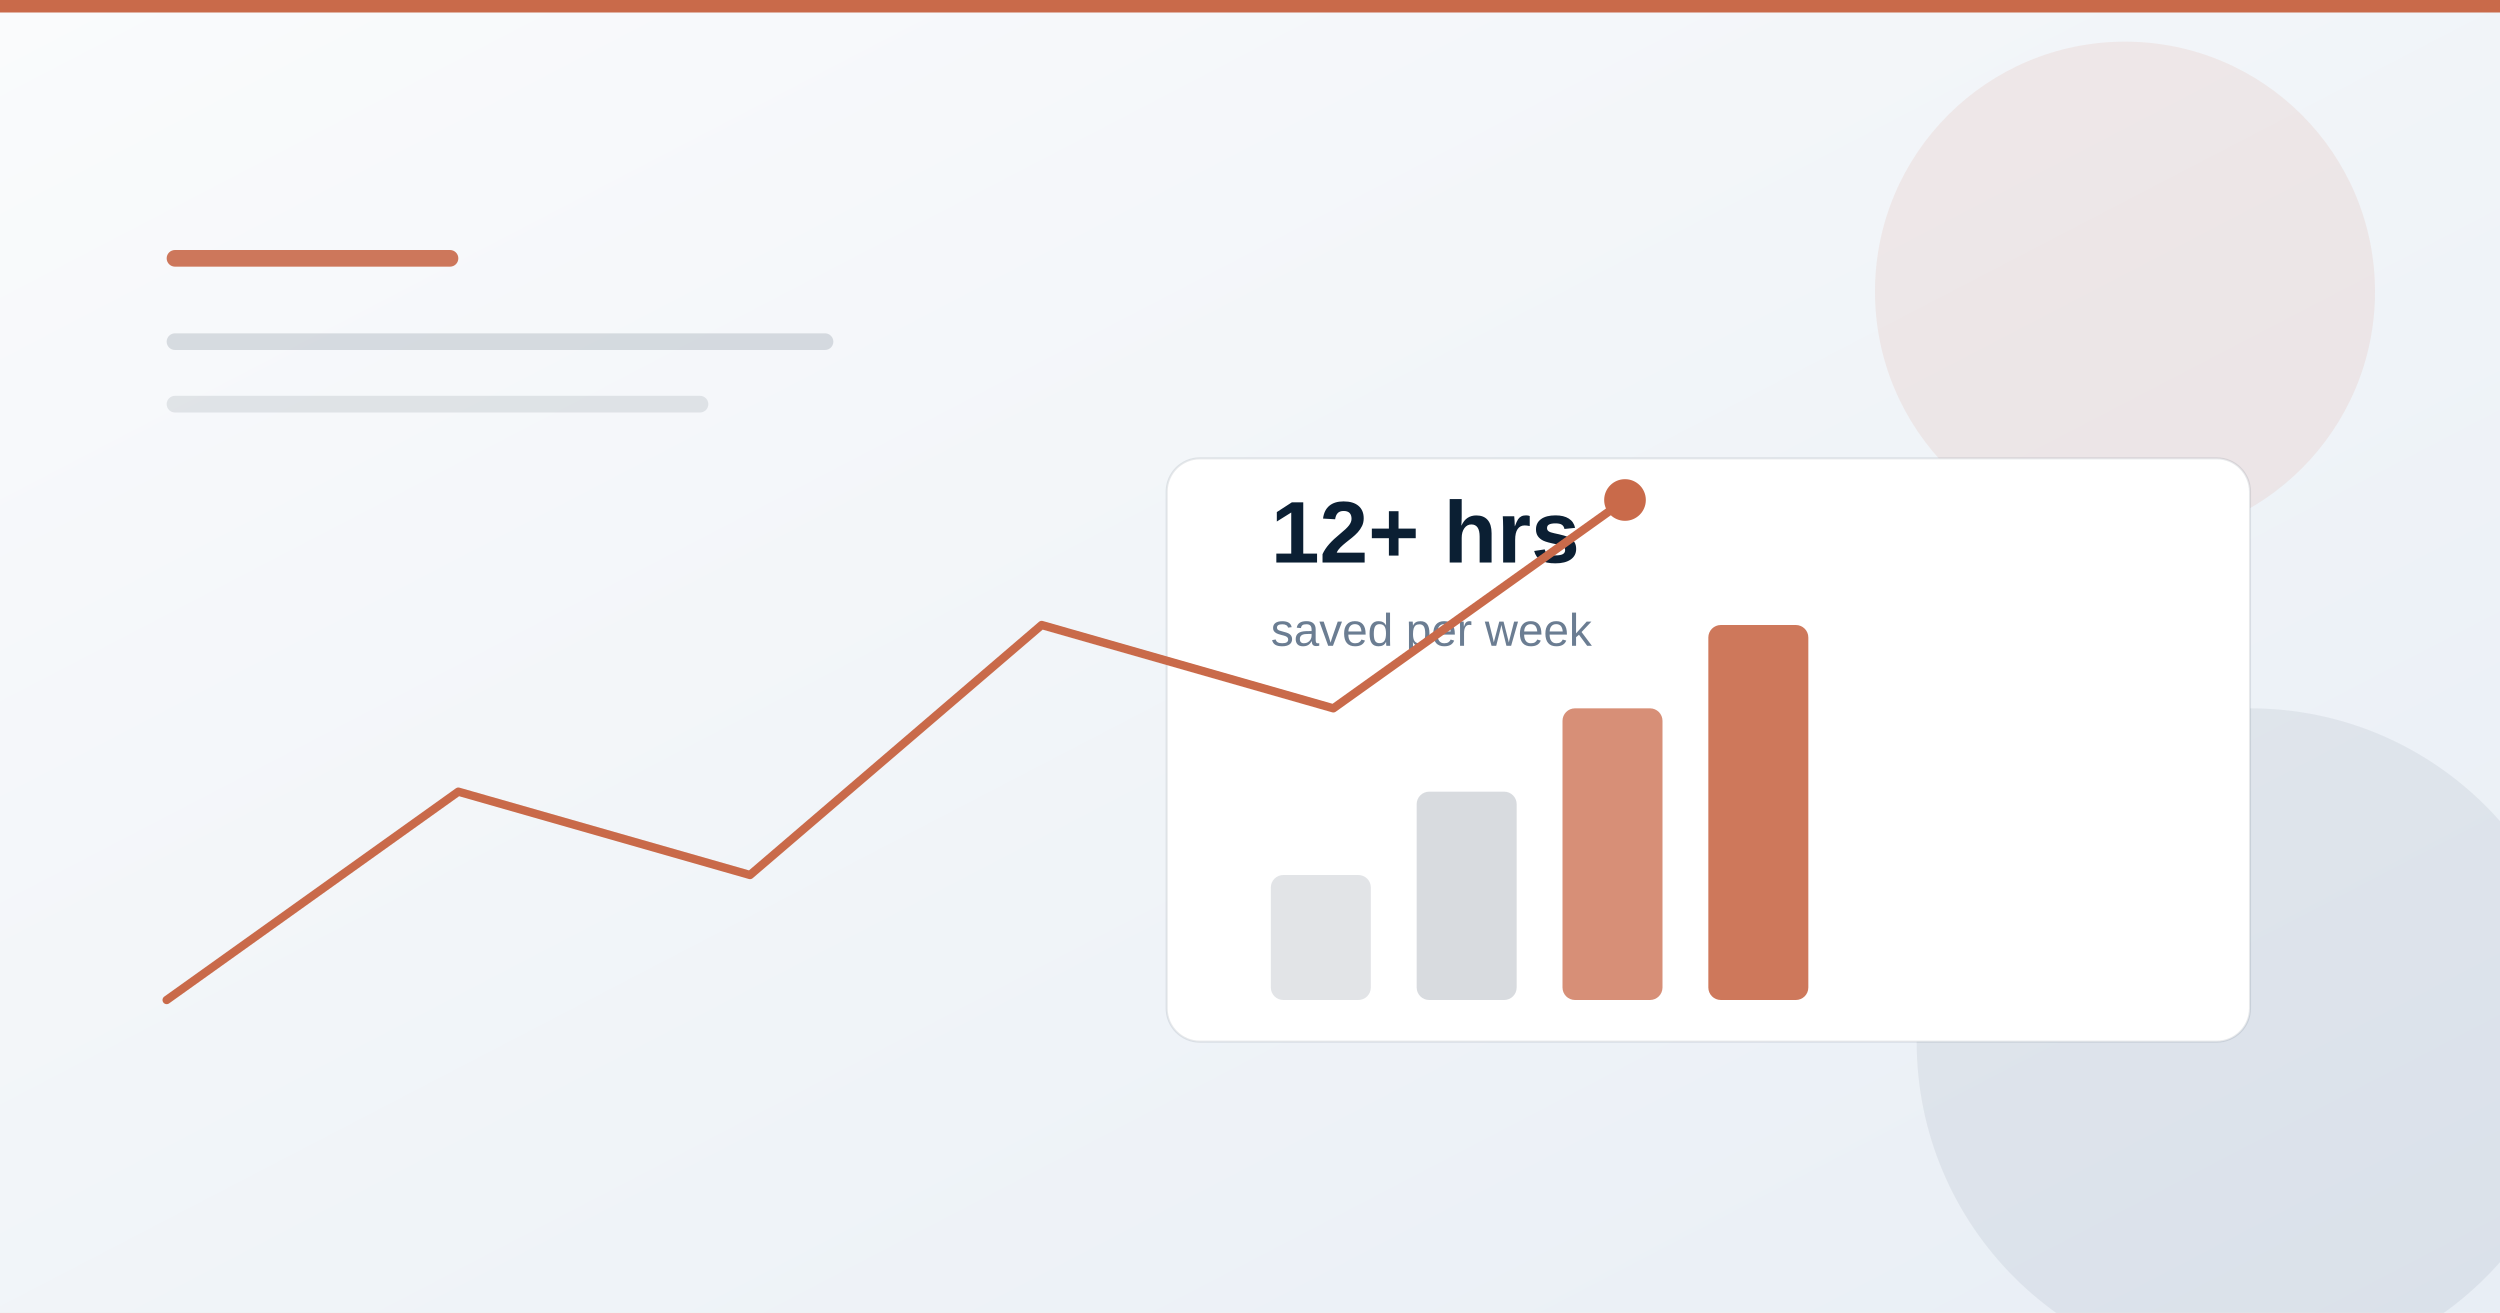
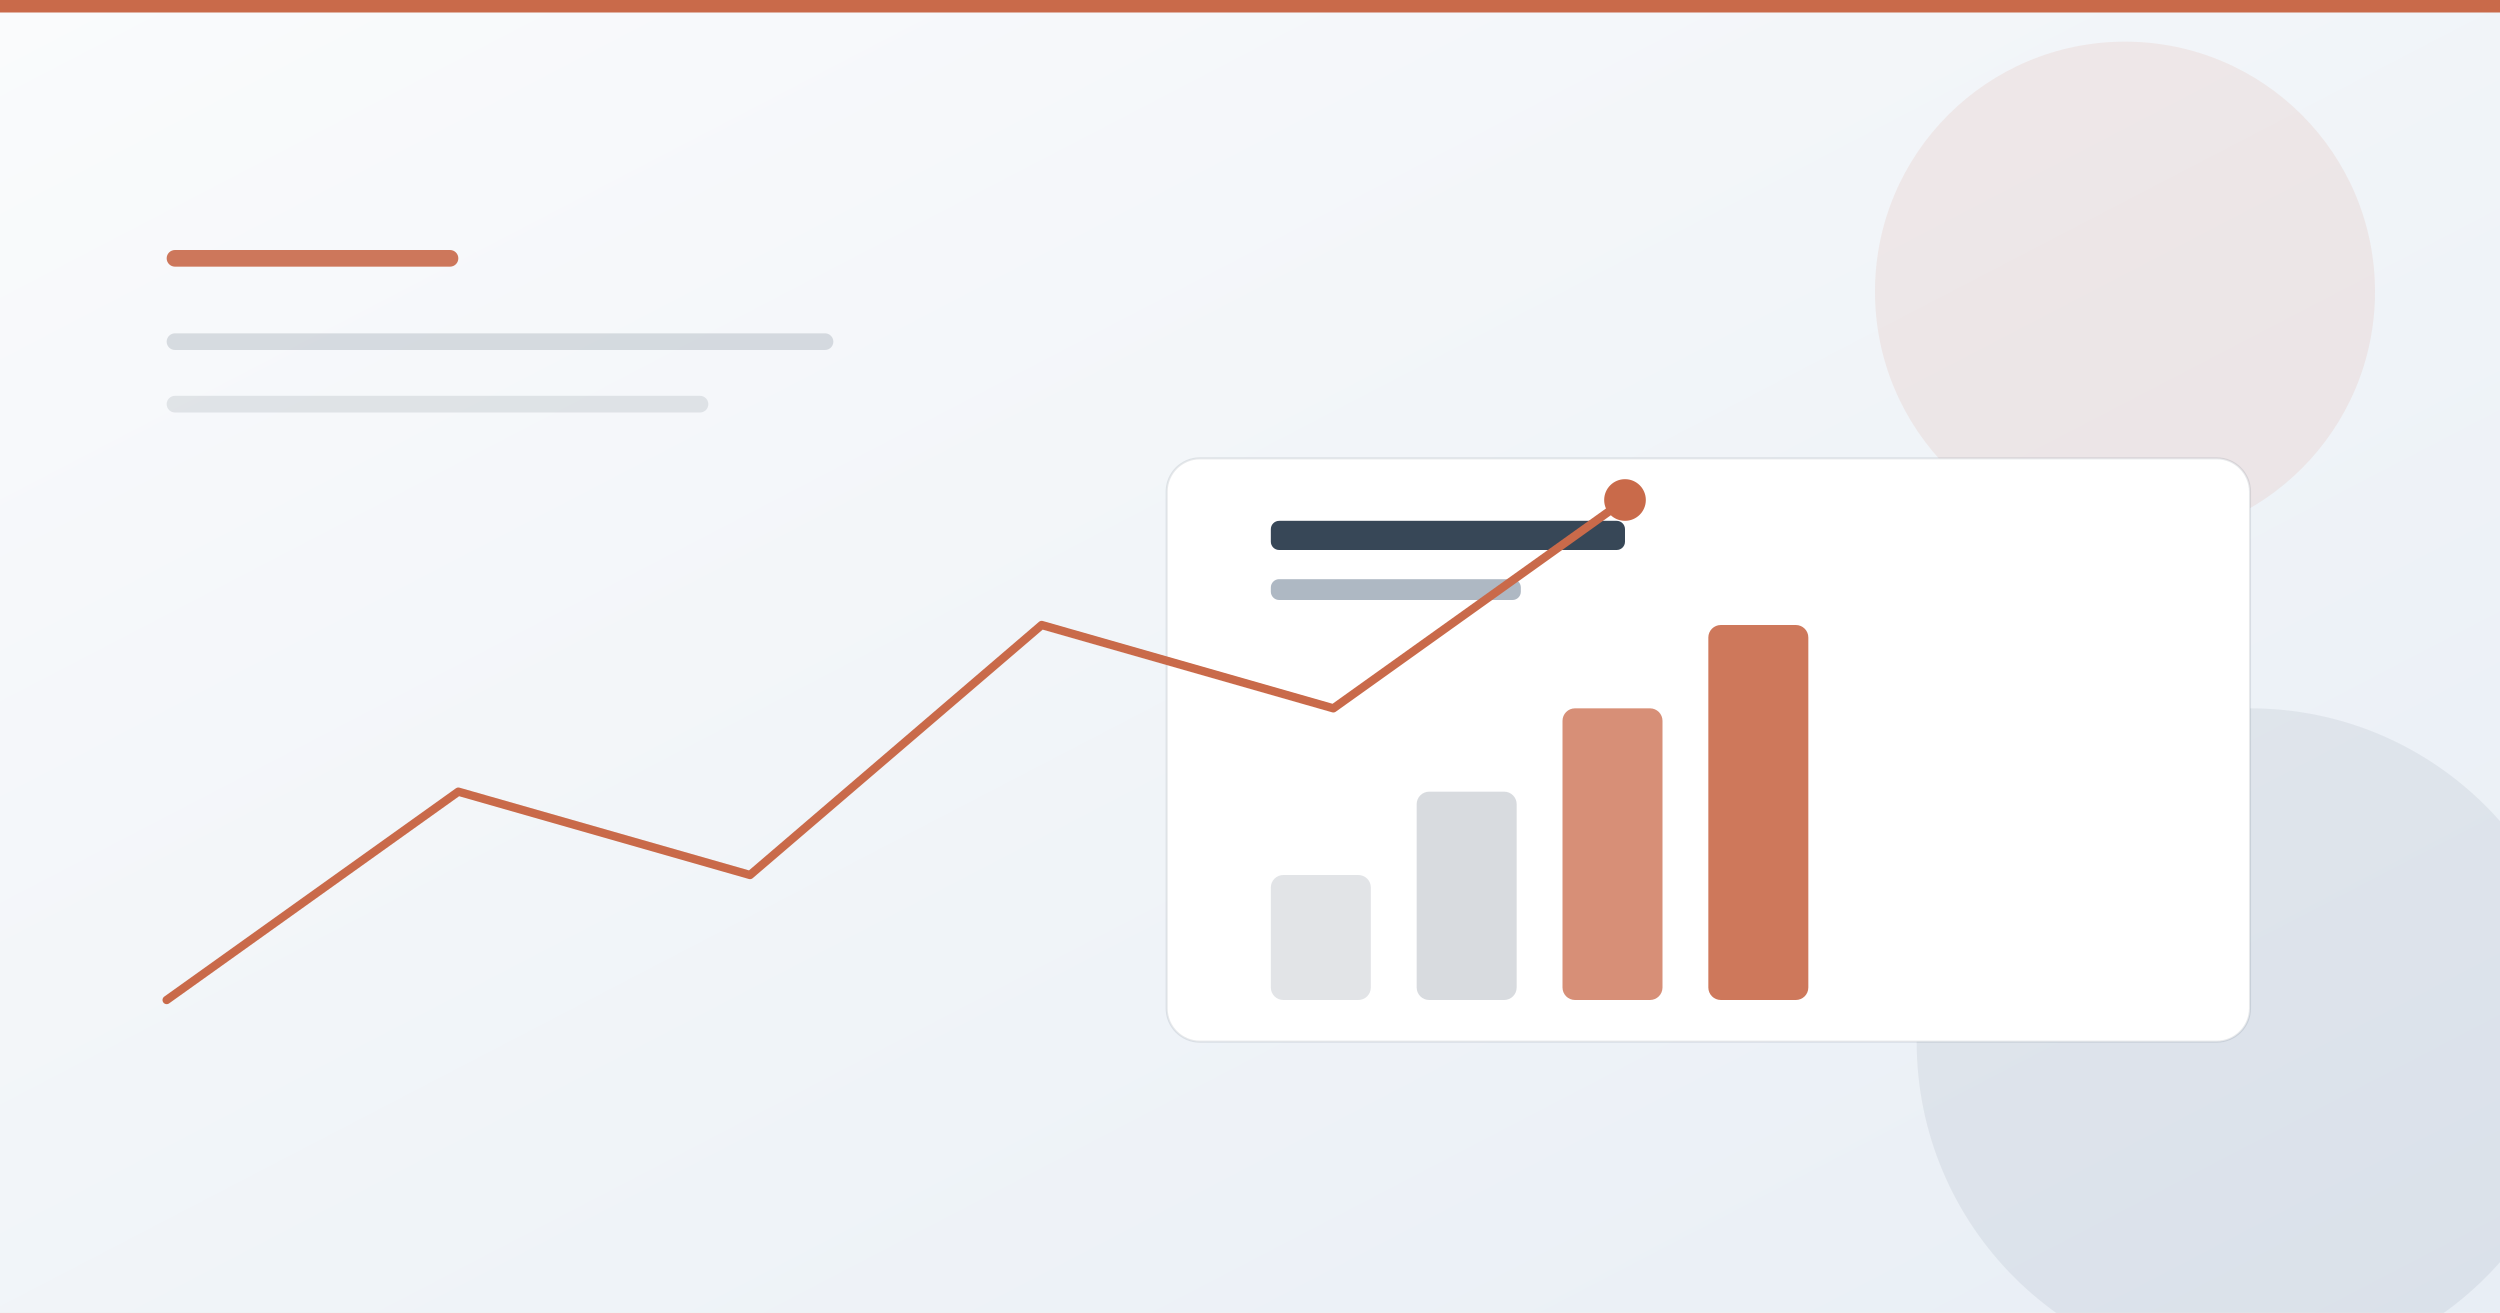
<svg xmlns="http://www.w3.org/2000/svg" width="1200" height="630" viewBox="0 0 1200 630" role="img" aria-label="">
  <defs>
    <linearGradient id="roi-bg" x1="0" y1="0" x2="1" y2="1">
      <stop offset="0%" stop-color="#FAFBFC" />
      <stop offset="100%" stop-color="#E8EEF5" />
    </linearGradient>
  </defs>
  <rect width="1200" height="630" fill="url(#roi-bg)" />
  <rect x="0" y="0" width="1200" height="6" fill="#C96A4A" />
  <circle cx="1020" cy="140" r="120" fill="#C96A4A" fill-opacity="0.1" />
  <circle cx="1080" cy="500" r="160" fill="#0B1F33" fill-opacity="0.06" />
  <rect x="80" y="120" width="140" height="8" rx="4" fill="#C96A4A" fill-opacity="0.9" />
  <rect x="80" y="160" width="320" height="8" rx="4" fill="#0B1F33" fill-opacity="0.14" />
  <rect x="80" y="190" width="260" height="8" rx="4" fill="#0B1F33" fill-opacity="0.1" />
  <rect x="560" y="220" width="520" height="280" rx="16" fill="#FFFFFF" stroke="#0B1F33" stroke-opacity="0.1" />
  <rect x="610" y="420" width="48" height="60" rx="6" fill="#0B1F33" fill-opacity="0.12" />
  <rect x="680" y="380" width="48" height="100" rx="6" fill="#0B1F33" fill-opacity="0.16" />
  <rect x="750" y="340" width="48" height="140" rx="6" fill="#C96A4A" fill-opacity="0.75" />
  <rect x="820" y="300" width="48" height="180" rx="6" fill="#C96A4A" fill-opacity="0.9" />
-   <text x="610" y="270" font-family="IBM Plex Sans, Helvetica Neue, Arial, sans-serif" font-size="42" font-weight="600" fill="#0B1F33">12+ hrs</text>
-   <text x="610" y="310" font-family="IBM Plex Sans, Helvetica Neue, Arial, sans-serif" font-size="22" fill="#6B7D92">saved per week</text>
+   <rect x="610" y="250" width="170" height="14" rx="4" fill="#0B1F33" fill-opacity="0.82" />
+   <rect x="610" y="278" width="120" height="10" rx="4" fill="#6B7D92" fill-opacity="0.55" />
  <polyline points="80,480 220,380 360,420 500,300 640,340 780,240" fill="none" stroke="#C96A4A" stroke-width="4" stroke-linecap="round" stroke-linejoin="round" />
  <circle cx="780" cy="240" r="10" fill="#C96A4A" />
</svg>
